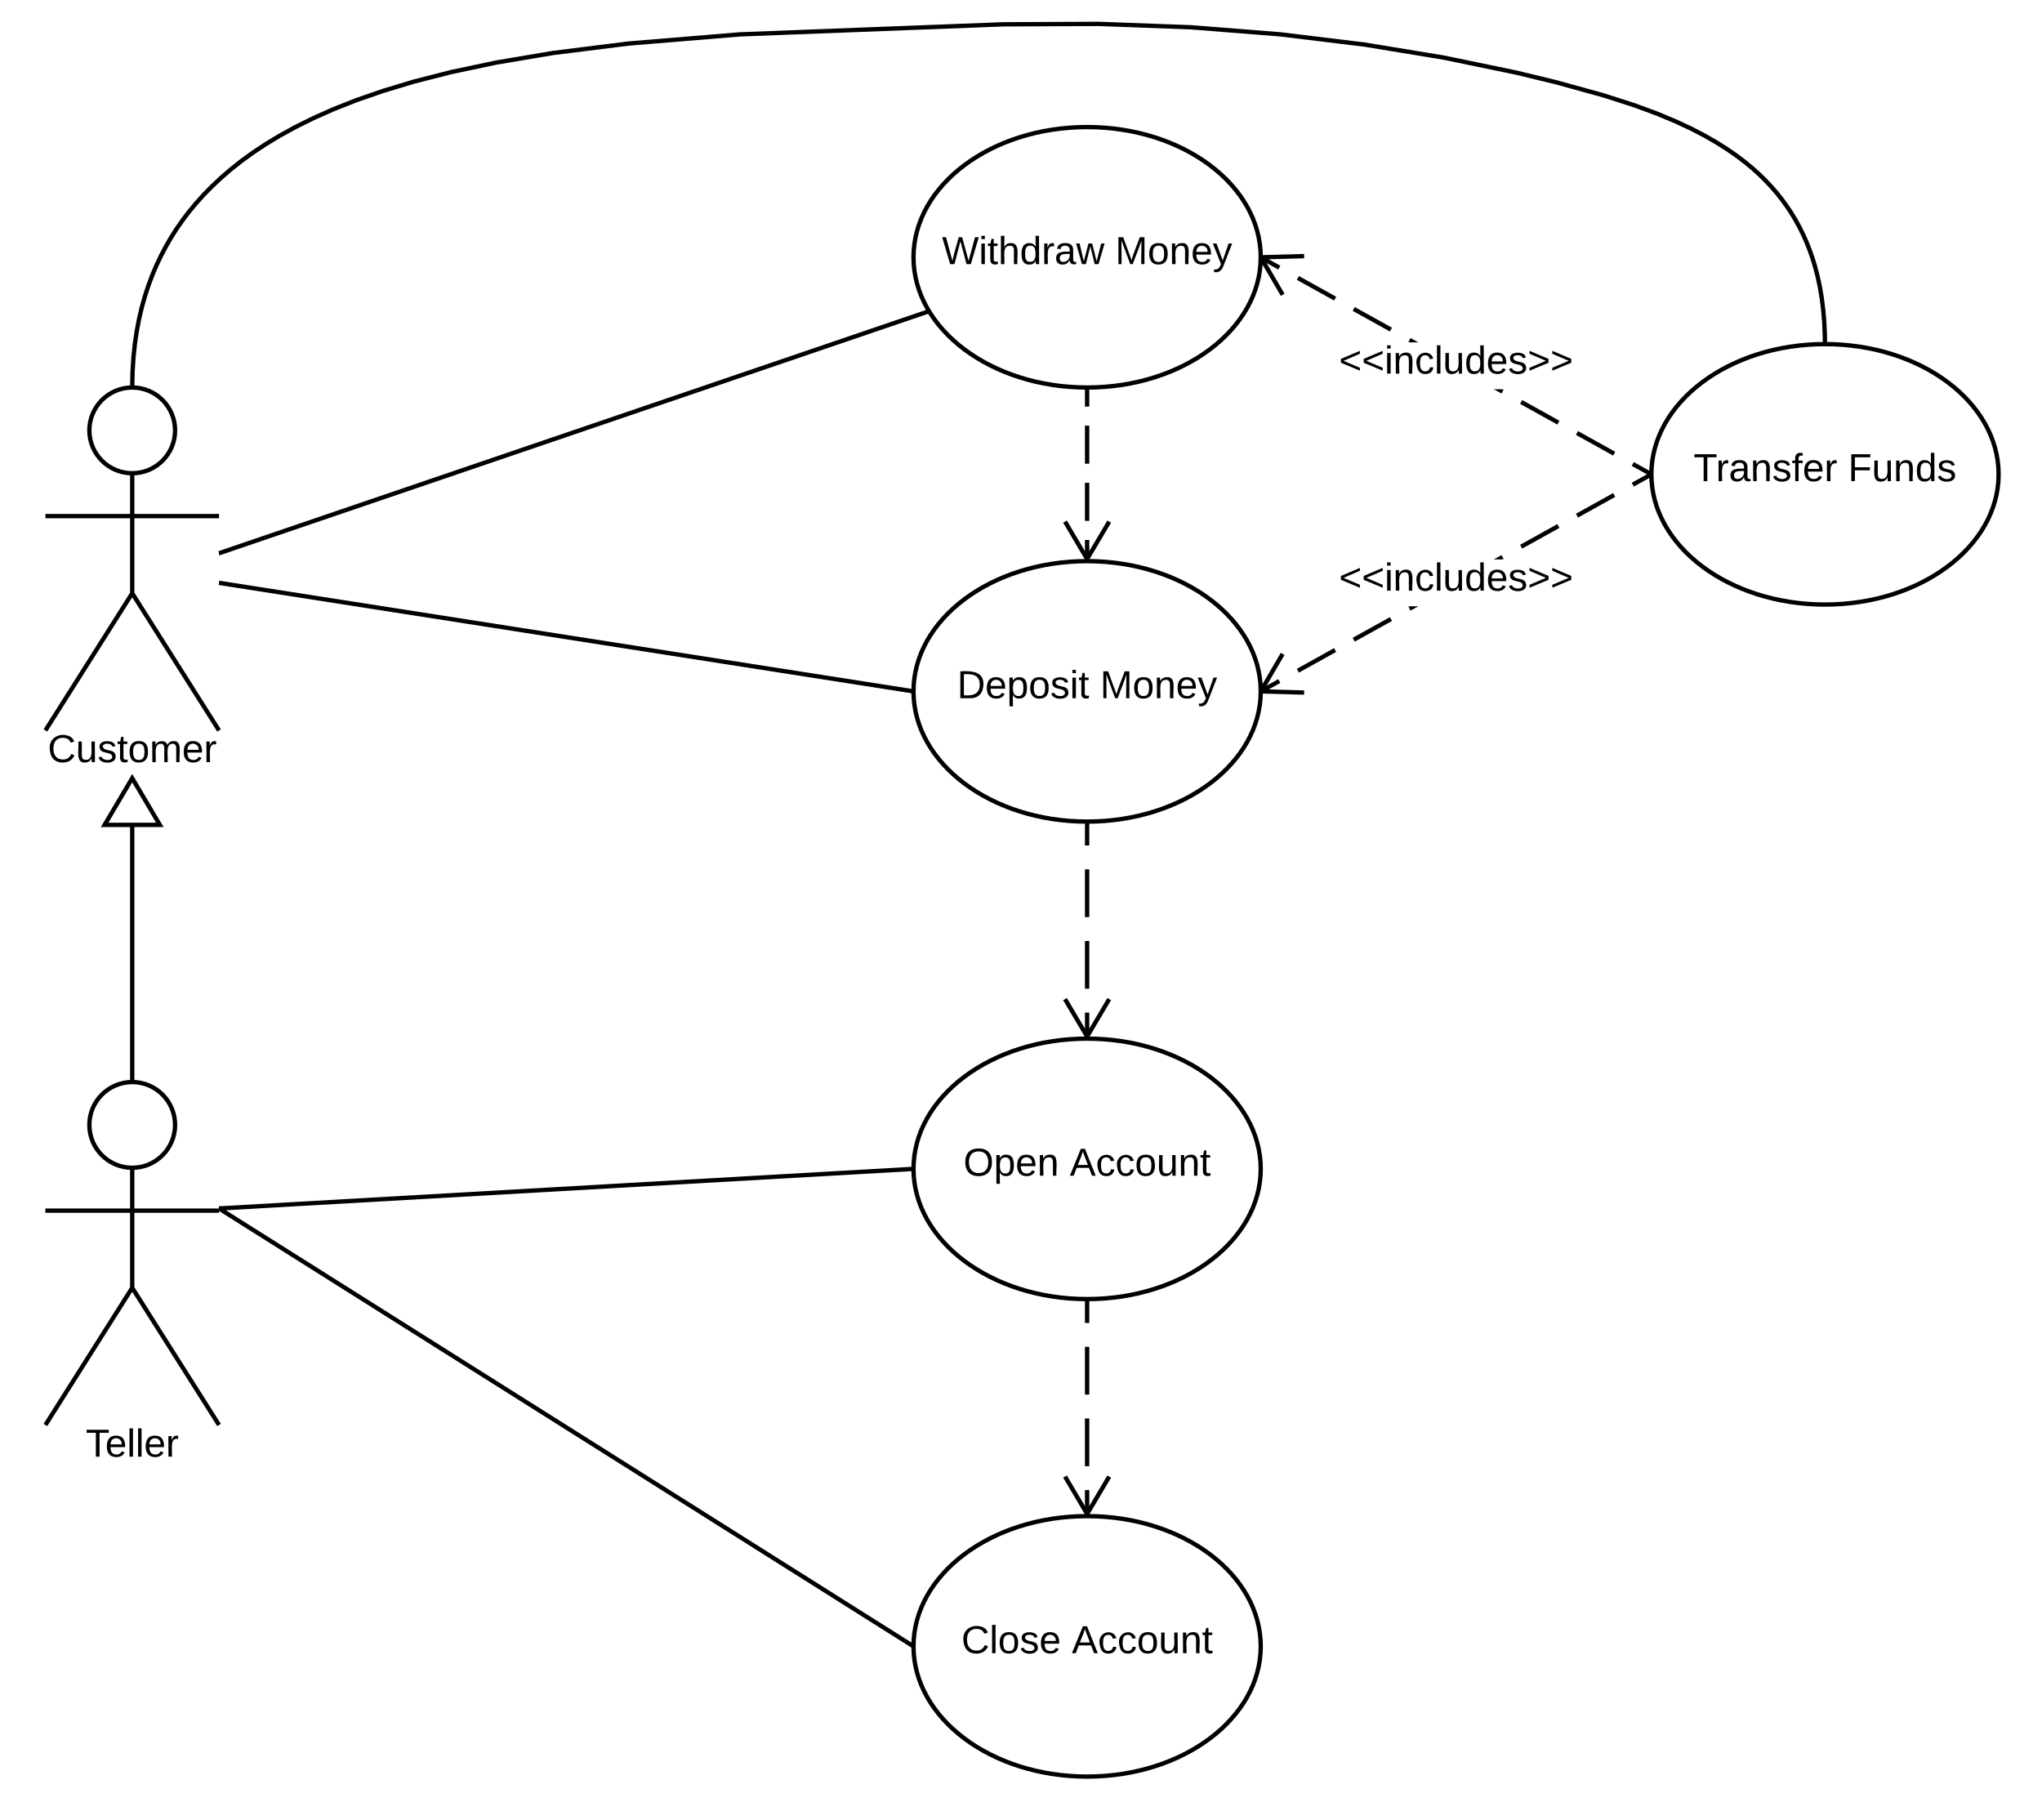
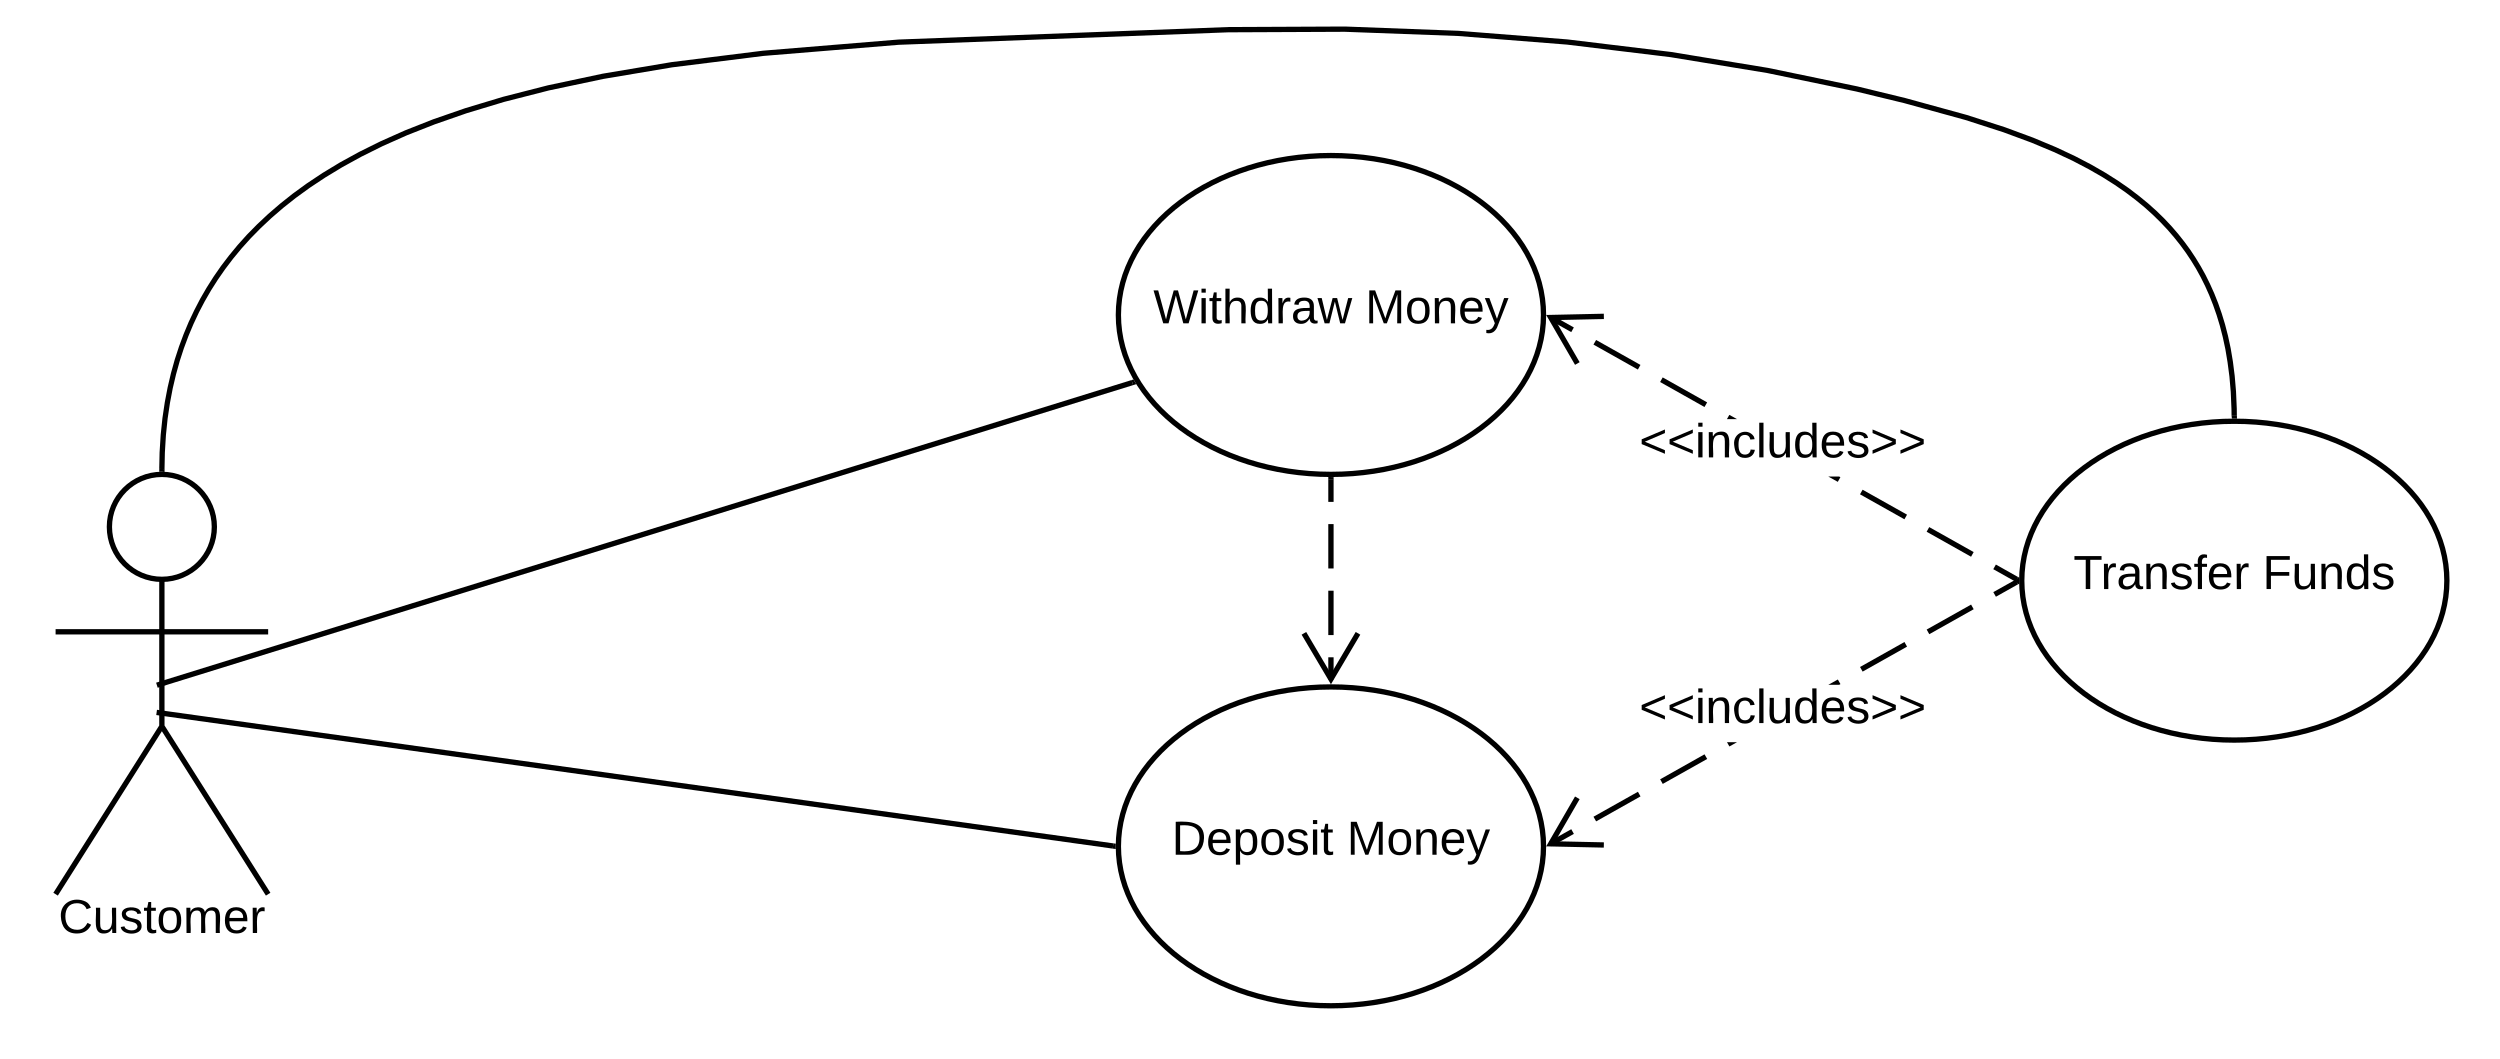
- <svg xmlns="http://www.w3.org/2000/svg" xmlns:xlink="http://www.w3.org/1999/xlink" width="940.92" height="838.54">
-   <g transform="translate(-219.075 -301.4567)">
+ <svg xmlns="http://www.w3.org/2000/svg" xmlns:ns1="lucid" xmlns:xlink="http://www.w3.org/1999/xlink" width="940.92" height="398.54">
+   <g transform="translate(-219.075 -301.4567)" ns1:page-tab-id="M1Huxj10LTcS">
    <path d="M0 0h1360v1760H0z" fill="#fff" />
    <path d="M299.75 499.75c0 10.9-8.84 19.75-19.75 19.75-10.9 0-19.75-8.84-19.75-19.75 0-10.9 8.84-19.75 19.75-19.75 10.9 0 19.75 8.84 19.75 19.75z" stroke="#000" stroke-width="2" fill="#fff" />
-     <path d="M240 480h80v158h-80z" fill="none" />
    <path d="M280 519.5v55.3l40 63.2m-40-63.2L240 638m0-98.75h80" stroke="#000" stroke-width="2" fill="none" />
+     <path d="M240 480h80v180h-80z" fill="none" />
    <use xlink:href="#a" transform="matrix(1,0,0,1,160,638) translate(81.075 14.6)" />
-     <path d="M299.75 819.75c0 10.9-8.84 19.75-19.75 19.75-10.9 0-19.75-8.84-19.75-19.75 0-10.9 8.84-19.75 19.75-19.75 10.9 0 19.75 8.84 19.75 19.75z" stroke="#000" stroke-width="2" fill="#fff" />
-     <path d="M240 800h80v158h-80z" fill="none" />
-     <path d="M280 839.5v55.3l40 63.2m-40-63.2L240 958m0-98.75h80" stroke="#000" stroke-width="2" fill="none" />
-     <use xlink:href="#b" transform="matrix(1,0,0,1,160,958) translate(98.6 14.6)" />
-     <path d="M280 799V660" stroke="#000" stroke-width="2" fill="none" />
-     <path d="M281 800h-2v-1h2z" />
-     <path d="M292.73 681.52h-25.46L280 660z" fill="#fff" />
-     <path d="M294.48 682.52h-28.96L280 658.04zm-25.45-2h21.94L280 661.96z" />
    <path d="M800 420c0 33.14-35.82 60-80 60s-80-26.86-80-60 35.82-60 80-60 80 26.86 80 60z" stroke="#000" stroke-width="2" fill="#fff" />
-     <use xlink:href="#c" transform="matrix(1,0,0,1,640,360) translate(13.13 63.15)" />
-     <use xlink:href="#d" transform="matrix(1,0,0,1,640,360) translate(92.93 63.15)" />
+     <use xlink:href="#b" transform="matrix(1,0,0,1,640,360) translate(13.13 63.15)" />
+     <use xlink:href="#c" transform="matrix(1,0,0,1,640,360) translate(92.93 63.15)" />
    <path d="M800 620c0 33.14-35.82 60-80 60s-80-26.86-80-60 35.82-60 80-60 80 26.86 80 60z" stroke="#000" stroke-width="2" fill="#fff" />
-     <use xlink:href="#e" transform="matrix(1,0,0,1,640,560) translate(20.08 63.15)" />
-     <use xlink:href="#d" transform="matrix(1,0,0,1,640,560) translate(85.98 63.15)" />
-     <path d="M800 840c0 33.14-35.82 60-80 60s-80-26.86-80-60 35.82-60 80-60 80 26.86 80 60z" stroke="#000" stroke-width="2" fill="#fff" />
-     <use xlink:href="#f" transform="matrix(1,0,0,1,640,780) translate(23.005 63.15)" />
-     <use xlink:href="#g" transform="matrix(1,0,0,1,640,780) translate(72.005 63.15)" />
-     <path d="M800 1060c0 33.14-35.82 60-80 60s-80-26.86-80-60 35.82-60 80-60 80 26.86 80 60z" stroke="#000" stroke-width="2" fill="#fff" />
-     <use xlink:href="#h" transform="matrix(1,0,0,1,640,1000) translate(22.055 63.15)" />
-     <use xlink:href="#g" transform="matrix(1,0,0,1,640,1000) translate(72.955 63.15)" />
+     <use xlink:href="#d" transform="matrix(1,0,0,1,640,560) translate(20.08 63.15)" />
+     <use xlink:href="#c" transform="matrix(1,0,0,1,640,560) translate(85.98 63.15)" />
    <path d="M1140 520c0 33.14-35.82 60-80 60s-80-26.86-80-60 35.82-60 80-60 80 26.86 80 60z" stroke="#000" stroke-width="2" fill="#fff" />
-     <use xlink:href="#i" transform="matrix(1,0,0,1,980,460) translate(19.43 63.15)" />
-     <use xlink:href="#j" transform="matrix(1,0,0,1,980,460) translate(90.63 63.15)" />
-     <path d="M320 556.36l327.18-111.53" stroke="#000" stroke-width="2" fill="none" />
-     <path d="M320.32 557.3l-.32.12v-1.06zM647.7 445.7l-.2.07-.32-.94z" />
-     <path d="M320 570l320 50" stroke="#000" stroke-width="2" fill="none" />
-     <path d="M320.15 569l-.15 1v-1zM640 620.38l.03.64-.18-.03.15-1z" />
-     <path d="M320 858.25L640 840" stroke="#000" stroke-width="2" fill="none" />
-     <path d="M320.06 859.25H320v-1zM640 840l-.06-1h.1z" />
-     <path d="M320 858.25L640 1060" stroke="#000" stroke-width="2" fill="none" />
-     <path d="M320.53 857.4l-.53.85v-1.18zM640 1060.38l.03.82-.56-.35.53-.85z" />
-     <path d="M280 480l.15-7.16.42-6.67.65-6.26.87-5.9 1.06-5.6 1.25-5.3 1.43-5.1 1.58-4.86 1.75-4.7 1.9-4.53 2.08-4.38 2.24-4.28 2.4-4.18 2.6-4.1 2.8-4.02 3-3.96 3.26-3.92 3.5-3.9 3.8-3.86 4.1-3.85 4.46-3.86 4.87-3.88 5.35-3.88 5.9-3.92 6.53-3.95 7.28-4 8.17-4.05 9.26-4.12 10.57-4.18 12.22-4.24 14.3-4.32 17.07-4.37 20.8-4.4 26.2-4.42 34.76-4.35 51.48-4.24 121.28-4.63 43.94-.2 42.67 1.57 41 3.24L847.9 322l36.45 6 33.58 6.95 18.07 4.38 21.96 6.06 14.18 4.56 10.68 3.94 8.6 3.6 7.17 3.36 6.14 3.2 5.36 3.1 4.75 3 4.25 2.93 3.83 2.9 3.5 2.87 3.2 2.87 2.93 2.88 2.73 2.9 2.52 2.9 2.36 2.98 2.2 3.02 2.06 3.1 1.93 3.17 1.8 3.28 1.7 3.4 1.58 3.53 1.47 3.72 1.36 3.88 1.25 4.1 1.12 4.37 1 4.65.85 5 .68 5.4.5 5.87.28 6.42.04 3.68" stroke="#000" stroke-width="2" fill="none" />
-     <path d="M280.1 480H279v-.05zM1061 460.03l-1-.03 1-.05z" />
-     <path d="M980 520L800 620" fill="none" />
-     <path d="M980 520l-8.57 4.76m-8.57 4.76l-17.15 9.53m-8.56 4.76L920 553.34m-8.57 4.77l-17.14 9.52m-8.6 4.76l-17.13 9.52m-8.57 4.77l-17.14 9.52m-8.57 4.75l-17.16 9.53m-8.57 4.76L800 620" stroke="#000" stroke-width="2" fill="none" />
-     <path d="M980 520l-.5-.87.54-.3zM810.97 603.25l-9.25 15.8 18.3.5-.05 2-20-.55.03-1v-.38l-.06-1.5 9.3-15.9z" />
-     <path fill="#fff" d="M836.05 559.2h107.9v21.6h-107.9z" />
-     <use xlink:href="#k" transform="matrix(1,0,0,1,836.05,559.2) translate(0 14.4)" />
-     <path d="M980 520L800 420" fill="none" />
-     <path d="M980 520l-8.57-4.76m-8.57-4.76l-17.15-9.53m-8.56-4.76L920 486.66m-8.57-4.77l-17.14-9.52m-8.6-4.76l-17.13-9.52m-8.57-4.77l-17.14-9.52m-8.57-4.75l-17.16-9.53m-8.57-4.76L800 420" stroke="#000" stroke-width="2" fill="none" />
-     <path d="M980 520.38l.03.78-.52-.3.5-.86zM820.02 420.46l-18.3.5 9.25 15.8-1.73 1-9.3-15.88.06-1.88v-.38l-.03-.62 20-.54z" />
-     <path fill="#fff" d="M836.05 459.2h107.9v21.6h-107.9z" />
-     <use xlink:href="#k" transform="matrix(1,0,0,1,836.05,459.2) translate(0 14.4)" />
-     <path d="M720 680v99" fill="none" />
-     <path d="M720 680v11m0 11v22m0 11v22m0 11v11" stroke="#000" stroke-width="2" fill="none" />
-     <path d="M720 680h-1v-.03zm1 0h-1 1zM731.04 762.3L720.56 780 720 780h-.57l-10.47-17.7 1.72-1.02 9.32 15.76 9.32-15.76z" />
-     <path d="M720 900v99" fill="none" />
-     <path d="M720 900v11m0 11v22m0 11v22m0 11v11" stroke="#000" stroke-width="2" fill="none" />
-     <path d="M720 900h-1v-.03zm1 0h-1 1zM731.04 982.3L720.56 1000l-.56-.02h-.57l-10.47-17.7 1.72-1.02 9.32 15.76 9.32-15.76z" />
-     <path d="M720 480v79" fill="none" />
-     <path d="M720 480v8.78m0 8.78v17.55m0 8.8v17.54m0 8.78V559" stroke="#000" stroke-width="2" fill="none" />
-     <path d="M720 480h-1v-.03zm1 0h-1 1zM731.04 542.3L720.56 560 720 560h-.57l-10.47-17.7 1.72-1.02 9.32 15.76 9.32-15.76z" />
+     <use xlink:href="#e" transform="matrix(1,0,0,1,980,460) translate(19.43 63.15)" />
+     <use xlink:href="#f" transform="matrix(1,0,0,1,980,460) translate(90.63 63.15)" />
+     <path d="M281.96 558.15l363.3-112.7M281.98 558.15l-3.85 1.2" stroke="#000" stroke-width="2" fill="none" />
+     <path d="M646.74 446.04l-1.2.37-.6-1.9.74-.23z" />
+     <path d="M282 570.14l356 49.72M282.02 570.14l-4-.55" stroke="#000" stroke-width="2" fill="none" />
+     <path d="M639.03 619l-.03 1v.4l.03.6-1.18-.15.27-1.98zM768 313.04l41.06 3.25 38.98 4.72 36.5 6 33.6 6.96 18.1 4.4 23.1 6.35 14.35 4.62 10.68 3.95 8.54 3.57 7.12 3.34 6.1 3.18 5.3 3.05 4.7 2.97 4.2 2.9 3.8 2.9 3.46 2.84 3.17 2.84 2.92 2.85 2.7 2.87 2.5 2.9 2.34 2.95 2.2 3 2.04 3.08 1.92 3.16 1.8 3.25 1.68 3.4 1.58 3.52 1.47 3.7 1.35 3.87 1.25 4.1 1.12 4.35 1 4.65.84 5 .68 5.4.5 5.9.28 6.45.03 2.7h-2l-.04-2.65-.27-6.38-.5-5.8-.7-5.33-.82-4.92-.98-4.57-1.1-4.27-1.22-4.02-1.33-3.8-1.43-3.62-1.54-3.45-1.65-3.32-1.76-3.2-1.88-3.08-2-3-2.15-2.94-2.3-2.88-2.45-2.84-2.64-2.8-2.86-2.8-3.1-2.8-3.4-2.78-3.73-2.83-4.13-2.86-4.63-2.93-5.23-3-6-3.14-7.06-3.3-8.46-3.54-10.6-3.92-14.26-4.6-23.03-6.34-18.04-4.37-33.53-6.96-36.4-5.97-38.9-4.72-40.98-3.24-42.64-1.58-43.9.2-124 4.7-50.9 4.18-34.34 4.3-25.86 4.35-20.53 4.34-16.82 4.3-14.1 4.26-12.06 4.2-10.42 4.1-9.12 4.06-8.05 4-7.17 3.94-6.44 3.9-5.8 3.85-5.27 3.82-4.8 3.8-4.4 3.8-4.05 3.8-3.73 3.8-3.46 3.84-3.2 3.87-2.96 3.9-2.76 3.97-2.56 4.03-2.38 4.12-2.2 4.2-2.04 4.35-1.88 4.47-1.73 4.64-1.56 4.8-1.4 5.04-1.24 5.26-1.05 5.54-.87 5.85-.64 6.2-.4 6.64L281 478l-2-.05.13-6.17.42-6.7.66-6.3.88-5.94 1.08-5.62 1.25-5.34 1.42-5.1 1.6-4.9 1.75-4.7 1.9-4.56 2.1-4.42 2.23-4.3 2.42-4.18 2.6-4.1 2.8-4.04 3.03-3.97 3.24-3.93 3.5-3.9 3.8-3.86 4.1-3.85 4.47-3.86 4.86-3.86 5.33-3.88 5.87-3.9 6.5-3.94 7.25-3.98 8.13-4.03 9.2-4.1 10.5-4.14 12.12-4.2 14.2-4.28 16.9-4.33 20.6-4.38 25.96-4.36 34.42-4.3 51-4.2 124.06-4.7 44-.2z" />
+     <path d="M281.02 478l-.02 1.12-.95-.12-1.05.03.02-1.08zM1061 459.03l-1-.03h-.92l-.1-1 2-.04zM811.43 615.3l-8.36 4.68-.97-1.74 8.35-4.7zm25.08-14.1l-16.7 9.4-1-1.75 16.73-9.4zm25.1-14.1l-16.73 9.4-.98-1.74 16.7-9.4zm8.35-4.7l-.9-1.6h3.77zm41.8-23.47l-.48.27h-4.1l3.6-2zm25.07-14.1l-16.72 9.4-.98-1.74 16.72-9.4zm25.08-14.08l-16.72 9.4-.98-1.75 16.72-9.4zm16.72-9.4l-8.36 4.7-.98-1.74 8.36-4.68z" />
+     <path d="M979 520v.4l.03.73-.43.24-.98-1.74 1.42-.8zM813.6 602.23l-9.17 15.85 18.3.4-.04 2L801 620l10.87-18.77z" />
+     <use xlink:href="#g" transform="matrix(1,0,0,1,836.05,559.2) translate(0 14.4)" />
+     <path d="M978.62 518.64l-.98 1.74-8.36-4.7.98-1.74zm-16.72-9.4l-.98 1.75-16.72-9.4.98-1.75zm-25.08-14.08l-.98 1.74-16.72-9.4.98-1.73zm-25.08-14.1l-.98 1.75-3.58-2h4.1zm-38.92-21.86h-3.78l.9-1.6zm-11.23-6.3l-1 1.74-16.7-9.4.97-1.74zm-25.1-14.1l-.97 1.75-16.72-9.4 1-1.74zm-25.07-14.1l-.98 1.76-8.35-4.7.97-1.74z" />
+     <path d="M979.03 518.87L979 520v.4l.03.76-1.4-.8.97-1.73zM822.73 421.52l-18.3.4 9.17 15.85-1.73 1L801 420l21.7-.48z" />
+     <use xlink:href="#g" transform="matrix(1,0,0,1,836.05,459.2) translate(0 14.4)" />
+     <path d="M720 482v8.35m0 8.36v16.7m0 8.37v16.7m0 8.36v8.35" stroke="#000" stroke-width="2" fill="none" />
+     <path d="M720 481h1v1.03h-2v-1.06z" />
+     <path d="M709.82 539.82L720 557.04l10.18-17.22" stroke="#000" stroke-width="2" fill="none" />
    <defs>
-       <path d="M212-179c-10-28-35-45-73-45-59 0-87 40-87 99 0 60 29 101 89 101 43 0 62-24 78-52l27 14C228-24 195 4 139 4 59 4 22-46 18-125c-6-104 99-153 187-111 19 9 31 26 39 46" id="l" />
-       <path d="M84 4C-5 8 30-112 23-190h32v120c0 31 7 50 39 49 72-2 45-101 50-169h31l1 190h-30c-1-10 1-25-2-33-11 22-28 36-60 37" id="m" />
-       <path d="M135-143c-3-34-86-38-87 0 15 53 115 12 119 90S17 21 10-45l28-5c4 36 97 45 98 0-10-56-113-15-118-90-4-57 82-63 122-42 12 7 21 19 24 35" id="n" />
-       <path d="M59-47c-2 24 18 29 38 22v24C64 9 27 4 27-40v-127H5v-23h24l9-43h21v43h35v23H59v120" id="o" />
-       <path d="M100-194c62-1 85 37 85 99 1 63-27 99-86 99S16-35 15-95c0-66 28-99 85-99zM99-20c44 1 53-31 53-75 0-43-8-75-51-75s-53 32-53 75 10 74 51 75" id="p" />
-       <path d="M210-169c-67 3-38 105-44 169h-31v-121c0-29-5-50-35-48C34-165 62-65 56 0H25l-1-190h30c1 10-1 24 2 32 10-44 99-50 107 0 11-21 27-35 58-36 85-2 47 119 55 194h-31v-121c0-29-5-49-35-48" id="q" />
-       <path d="M100-194c63 0 86 42 84 106H49c0 40 14 67 53 68 26 1 43-12 49-29l28 8c-11 28-37 45-77 45C44 4 14-33 15-96c1-61 26-98 85-98zm52 81c6-60-76-77-97-28-3 7-6 17-6 28h103" id="r" />
-       <path d="M114-163C36-179 61-72 57 0H25l-1-190h30c1 12-1 29 2 39 6-27 23-49 58-41v29" id="s" />
+       <path d="M212-179c-10-28-35-45-73-45-59 0-87 40-87 99 0 60 29 101 89 101 43 0 62-24 78-52l27 14C228-24 195 4 139 4 59 4 22-46 18-125c-6-104 99-153 187-111 19 9 31 26 39 46" id="h" />
+       <path d="M84 4C-5 8 30-112 23-190h32v120c0 31 7 50 39 49 72-2 45-101 50-169h31l1 190h-30c-1-10 1-25-2-33-11 22-28 36-60 37" id="i" />
+       <path d="M135-143c-3-34-86-38-87 0 15 53 115 12 119 90S17 21 10-45l28-5c4 36 97 45 98 0-10-56-113-15-118-90-4-57 82-63 122-42 12 7 21 19 24 35" id="j" />
+       <path d="M59-47c-2 24 18 29 38 22v24C64 9 27 4 27-40v-127H5v-23h24l9-43h21v43h35v23H59v120" id="k" />
+       <path d="M100-194c62-1 85 37 85 99 1 63-27 99-86 99S16-35 15-95c0-66 28-99 85-99zM99-20c44 1 53-31 53-75 0-43-8-75-51-75s-53 32-53 75 10 74 51 75" id="l" />
+       <path d="M210-169c-67 3-38 105-44 169h-31v-121c0-29-5-50-35-48C34-165 62-65 56 0H25l-1-190h30c1 10-1 24 2 32 10-44 99-50 107 0 11-21 27-35 58-36 85-2 47 119 55 194h-31v-121c0-29-5-49-35-48" id="m" />
+       <path d="M100-194c63 0 86 42 84 106H49c0 40 14 67 53 68 26 1 43-12 49-29l28 8c-11 28-37 45-77 45C44 4 14-33 15-96c1-61 26-98 85-98zm52 81c6-60-76-77-97-28-3 7-6 17-6 28h103" id="n" />
+       <path d="M114-163C36-179 61-72 57 0H25l-1-190h30c1 12-1 29 2 39 6-27 23-49 58-41v29" id="o" />
      <g id="a">
-         <use transform="matrix(0.05,0,0,0.05,0,0)" xlink:href="#l" />
-         <use transform="matrix(0.05,0,0,0.05,12.95,0)" xlink:href="#m" />
-         <use transform="matrix(0.05,0,0,0.05,22.95,0)" xlink:href="#n" />
-         <use transform="matrix(0.05,0,0,0.05,31.95,0)" xlink:href="#o" />
-         <use transform="matrix(0.05,0,0,0.05,36.95,0)" xlink:href="#p" />
-         <use transform="matrix(0.05,0,0,0.05,46.95,0)" xlink:href="#q" />
-         <use transform="matrix(0.05,0,0,0.05,61.9,0)" xlink:href="#r" />
-         <use transform="matrix(0.05,0,0,0.05,71.9,0)" xlink:href="#s" />
+         <use transform="matrix(0.05,0,0,0.05,0,0)" xlink:href="#h" />
+         <use transform="matrix(0.05,0,0,0.05,12.95,0)" xlink:href="#i" />
+         <use transform="matrix(0.05,0,0,0.05,22.95,0)" xlink:href="#j" />
+         <use transform="matrix(0.05,0,0,0.05,31.95,0)" xlink:href="#k" />
+         <use transform="matrix(0.05,0,0,0.05,36.95,0)" xlink:href="#l" />
+         <use transform="matrix(0.05,0,0,0.05,46.95,0)" xlink:href="#m" />
+         <use transform="matrix(0.05,0,0,0.05,61.9,0)" xlink:href="#n" />
+         <use transform="matrix(0.05,0,0,0.05,71.9,0)" xlink:href="#o" />
      </g>
-       <path d="M127-220V0H93v-220H8v-28h204v28h-85" id="t" />
-       <path d="M24 0v-261h32V0H24" id="u" />
+       <path d="M266 0h-40l-56-210L115 0H75L2-248h35L96-30l15-64 43-154h32l59 218 59-218h35" id="p" />
+       <path d="M24-231v-30h32v30H24zM24 0v-190h32V0H24" id="q" />
+       <path d="M106-169C34-169 62-67 57 0H25v-261h32l-1 103c12-21 28-36 61-36 89 0 53 116 60 194h-32v-121c2-32-8-49-39-48" id="r" />
+       <path d="M85-194c31 0 48 13 60 33l-1-100h32l1 261h-30c-2-10 0-23-3-31C134-8 116 4 85 4 32 4 16-35 15-94c0-66 23-100 70-100zm9 24c-40 0-46 34-46 75 0 40 6 74 45 74 42 0 51-32 51-76 0-42-9-74-50-73" id="s" />
+       <path d="M141-36C126-15 110 5 73 4 37 3 15-17 15-53c-1-64 63-63 125-63 3-35-9-54-41-54-24 1-41 7-42 31l-33-3c5-37 33-52 76-52 45 0 72 20 72 64v82c-1 20 7 32 28 27v20c-31 9-61-2-59-35zM48-53c0 20 12 33 32 33 41-3 63-29 60-74-43 2-92-5-92 41" id="t" />
+       <path d="M206 0h-36l-40-164L89 0H53L-1-190h32L70-26l43-164h34l41 164 42-164h31" id="u" />
      <g id="b">
-         <use transform="matrix(0.05,0,0,0.05,0,0)" xlink:href="#t" />
-         <use transform="matrix(0.05,0,0,0.05,8.95,0)" xlink:href="#r" />
-         <use transform="matrix(0.05,0,0,0.05,18.95,0)" xlink:href="#u" />
-         <use transform="matrix(0.05,0,0,0.05,22.9,0)" xlink:href="#u" />
-         <use transform="matrix(0.05,0,0,0.05,26.85,0)" xlink:href="#r" />
-         <use transform="matrix(0.05,0,0,0.05,36.85,0)" xlink:href="#s" />
+         <use transform="matrix(0.05,0,0,0.05,0,0)" xlink:href="#p" />
+         <use transform="matrix(0.05,0,0,0.05,16.95,0)" xlink:href="#q" />
+         <use transform="matrix(0.05,0,0,0.05,20.9,0)" xlink:href="#k" />
+         <use transform="matrix(0.05,0,0,0.05,25.9,0)" xlink:href="#r" />
+         <use transform="matrix(0.05,0,0,0.05,35.9,0)" xlink:href="#s" />
+         <use transform="matrix(0.05,0,0,0.05,45.9,0)" xlink:href="#o" />
+         <use transform="matrix(0.05,0,0,0.05,51.85,0)" xlink:href="#t" />
+         <use transform="matrix(0.05,0,0,0.05,61.85,0)" xlink:href="#u" />
      </g>
-       <path d="M266 0h-40l-56-210L115 0H75L2-248h35L96-30l15-64 43-154h32l59 218 59-218h35" id="v" />
-       <path d="M24-231v-30h32v30H24zM24 0v-190h32V0H24" id="w" />
-       <path d="M106-169C34-169 62-67 57 0H25v-261h32l-1 103c12-21 28-36 61-36 89 0 53 116 60 194h-32v-121c2-32-8-49-39-48" id="x" />
-       <path d="M85-194c31 0 48 13 60 33l-1-100h32l1 261h-30c-2-10 0-23-3-31C134-8 116 4 85 4 32 4 16-35 15-94c0-66 23-100 70-100zm9 24c-40 0-46 34-46 75 0 40 6 74 45 74 42 0 51-32 51-76 0-42-9-74-50-73" id="y" />
-       <path d="M141-36C126-15 110 5 73 4 37 3 15-17 15-53c-1-64 63-63 125-63 3-35-9-54-41-54-24 1-41 7-42 31l-33-3c5-37 33-52 76-52 45 0 72 20 72 64v82c-1 20 7 32 28 27v20c-31 9-61-2-59-35zM48-53c0 20 12 33 32 33 41-3 63-29 60-74-43 2-92-5-92 41" id="z" />
-       <path d="M206 0h-36l-40-164L89 0H53L-1-190h32L70-26l43-164h34l41 164 42-164h31" id="A" />
+       <path d="M240 0l2-218c-23 76-54 145-80 218h-23L58-218 59 0H30v-248h44l77 211c21-75 51-140 76-211h43V0h-30" id="v" />
+       <path d="M117-194c89-4 53 116 60 194h-32v-121c0-31-8-49-39-48C34-167 62-67 57 0H25l-1-190h30c1 10-1 24 2 32 11-22 29-35 61-36" id="w" />
+       <path d="M179-190L93 31C79 59 56 82 12 73V49c39 6 53-20 64-50L1-190h34L92-34l54-156h33" id="x" />
      <g id="c">
        <use transform="matrix(0.05,0,0,0.05,0,0)" xlink:href="#v" />
-         <use transform="matrix(0.05,0,0,0.05,16.95,0)" xlink:href="#w" />
-         <use transform="matrix(0.05,0,0,0.05,20.9,0)" xlink:href="#o" />
-         <use transform="matrix(0.05,0,0,0.05,25.9,0)" xlink:href="#x" />
-         <use transform="matrix(0.05,0,0,0.05,35.9,0)" xlink:href="#y" />
-         <use transform="matrix(0.05,0,0,0.05,45.9,0)" xlink:href="#s" />
-         <use transform="matrix(0.05,0,0,0.05,51.85,0)" xlink:href="#z" />
-         <use transform="matrix(0.05,0,0,0.05,61.85,0)" xlink:href="#A" />
+         <use transform="matrix(0.05,0,0,0.05,14.95,0)" xlink:href="#l" />
+         <use transform="matrix(0.05,0,0,0.05,24.95,0)" xlink:href="#w" />
+         <use transform="matrix(0.05,0,0,0.05,34.95,0)" xlink:href="#n" />
+         <use transform="matrix(0.05,0,0,0.05,44.95,0)" xlink:href="#x" />
      </g>
-       <path d="M240 0l2-218c-23 76-54 145-80 218h-23L58-218 59 0H30v-248h44l77 211c21-75 51-140 76-211h43V0h-30" id="B" />
-       <path d="M117-194c89-4 53 116 60 194h-32v-121c0-31-8-49-39-48C34-167 62-67 57 0H25l-1-190h30c1 10-1 24 2 32 11-22 29-35 61-36" id="C" />
-       <path d="M179-190L93 31C79 59 56 82 12 73V49c39 6 53-20 64-50L1-190h34L92-34l54-156h33" id="D" />
+       <path d="M30-248c118-7 216 8 213 122C240-48 200 0 122 0H30v-248zM63-27c89 8 146-16 146-99s-60-101-146-95v194" id="y" />
+       <path d="M115-194c55 1 70 41 70 98S169 2 115 4C84 4 66-9 55-30l1 105H24l-1-265h31l2 30c10-21 28-34 59-34zm-8 174c40 0 45-34 45-75s-6-73-45-74c-42 0-51 32-51 76 0 43 10 73 51 73" id="z" />
      <g id="d">
-         <use transform="matrix(0.05,0,0,0.05,0,0)" xlink:href="#B" />
-         <use transform="matrix(0.05,0,0,0.05,14.95,0)" xlink:href="#p" />
-         <use transform="matrix(0.05,0,0,0.05,24.95,0)" xlink:href="#C" />
-         <use transform="matrix(0.05,0,0,0.05,34.95,0)" xlink:href="#r" />
-         <use transform="matrix(0.05,0,0,0.05,44.95,0)" xlink:href="#D" />
+         <use transform="matrix(0.05,0,0,0.05,0,0)" xlink:href="#y" />
+         <use transform="matrix(0.05,0,0,0.05,12.95,0)" xlink:href="#n" />
+         <use transform="matrix(0.05,0,0,0.05,22.95,0)" xlink:href="#z" />
+         <use transform="matrix(0.05,0,0,0.05,32.95,0)" xlink:href="#l" />
+         <use transform="matrix(0.05,0,0,0.05,42.95,0)" xlink:href="#j" />
+         <use transform="matrix(0.05,0,0,0.05,51.95,0)" xlink:href="#q" />
+         <use transform="matrix(0.05,0,0,0.05,55.9,0)" xlink:href="#k" />
      </g>
-       <path d="M30-248c118-7 216 8 213 122C240-48 200 0 122 0H30v-248zM63-27c89 8 146-16 146-99s-60-101-146-95v194" id="E" />
-       <path d="M115-194c55 1 70 41 70 98S169 2 115 4C84 4 66-9 55-30l1 105H24l-1-265h31l2 30c10-21 28-34 59-34zm-8 174c40 0 45-34 45-75s-6-73-45-74c-42 0-51 32-51 76 0 43 10 73 51 73" id="F" />
+       <path d="M127-220V0H93v-220H8v-28h204v28h-85" id="A" />
+       <path d="M101-234c-31-9-42 10-38 44h38v23H63V0H32v-167H5v-23h27c-7-52 17-82 69-68v24" id="B" />
      <g id="e">
-         <use transform="matrix(0.05,0,0,0.05,0,0)" xlink:href="#E" />
-         <use transform="matrix(0.05,0,0,0.05,12.95,0)" xlink:href="#r" />
-         <use transform="matrix(0.05,0,0,0.05,22.95,0)" xlink:href="#F" />
-         <use transform="matrix(0.05,0,0,0.05,32.95,0)" xlink:href="#p" />
-         <use transform="matrix(0.05,0,0,0.05,42.95,0)" xlink:href="#n" />
-         <use transform="matrix(0.05,0,0,0.05,51.95,0)" xlink:href="#w" />
-         <use transform="matrix(0.05,0,0,0.05,55.9,0)" xlink:href="#o" />
+         <use transform="matrix(0.05,0,0,0.05,0,0)" xlink:href="#A" />
+         <use transform="matrix(0.05,0,0,0.05,10.3,0)" xlink:href="#o" />
+         <use transform="matrix(0.05,0,0,0.05,16.25,0)" xlink:href="#t" />
+         <use transform="matrix(0.05,0,0,0.05,26.25,0)" xlink:href="#w" />
+         <use transform="matrix(0.05,0,0,0.05,36.25,0)" xlink:href="#j" />
+         <use transform="matrix(0.05,0,0,0.05,45.25,0)" xlink:href="#B" />
+         <use transform="matrix(0.05,0,0,0.05,50.25,0)" xlink:href="#n" />
+         <use transform="matrix(0.05,0,0,0.05,60.25,0)" xlink:href="#o" />
      </g>
-       <path d="M140-251c81 0 123 46 123 126C263-46 219 4 140 4 59 4 17-45 17-125s42-126 123-126zm0 227c63 0 89-41 89-101s-29-99-89-99c-61 0-89 39-89 99S79-25 140-24" id="G" />
+       <path d="M63-220v92h138v28H63V0H30v-248h175v28H63" id="C" />
      <g id="f">
-         <use transform="matrix(0.05,0,0,0.05,0,0)" xlink:href="#G" />
-         <use transform="matrix(0.05,0,0,0.05,14,0)" xlink:href="#F" />
-         <use transform="matrix(0.05,0,0,0.05,24,0)" xlink:href="#r" />
-         <use transform="matrix(0.05,0,0,0.05,34,0)" xlink:href="#C" />
+         <use transform="matrix(0.05,0,0,0.05,0,0)" xlink:href="#C" />
+         <use transform="matrix(0.05,0,0,0.05,10.95,0)" xlink:href="#i" />
+         <use transform="matrix(0.05,0,0,0.05,20.95,0)" xlink:href="#w" />
+         <use transform="matrix(0.05,0,0,0.05,30.95,0)" xlink:href="#s" />
+         <use transform="matrix(0.05,0,0,0.05,40.95,0)" xlink:href="#j" />
      </g>
-       <path d="M205 0l-28-72H64L36 0H1l101-248h38L239 0h-34zm-38-99l-47-123c-12 45-31 82-46 123h93" id="H" />
-       <path d="M96-169c-40 0-48 33-48 73s9 75 48 75c24 0 41-14 43-38l32 2c-6 37-31 61-74 61-59 0-76-41-82-99-10-93 101-131 147-64 4 7 5 14 7 22l-32 3c-4-21-16-35-41-35" id="I" />
+       <path d="M18-100v-36l175-74v27L42-118l151 64v27" id="D" />
+       <path d="M96-169c-40 0-48 33-48 73s9 75 48 75c24 0 41-14 43-38l32 2c-6 37-31 61-74 61-59 0-76-41-82-99-10-93 101-131 147-64 4 7 5 14 7 22l-32 3c-4-21-16-35-41-35" id="E" />
+       <path d="M24 0v-261h32V0H24" id="F" />
+       <path d="M18-27v-27l151-64-151-65v-27l175 74v36" id="G" />
      <g id="g">
-         <use transform="matrix(0.05,0,0,0.05,0,0)" xlink:href="#H" />
-         <use transform="matrix(0.05,0,0,0.05,12,0)" xlink:href="#I" />
-         <use transform="matrix(0.05,0,0,0.05,21,0)" xlink:href="#I" />
-         <use transform="matrix(0.05,0,0,0.05,30,0)" xlink:href="#p" />
-         <use transform="matrix(0.05,0,0,0.05,40,0)" xlink:href="#m" />
-         <use transform="matrix(0.05,0,0,0.05,50,0)" xlink:href="#C" />
-         <use transform="matrix(0.05,0,0,0.05,60,0)" xlink:href="#o" />
-       </g>
-       <g id="h">
-         <use transform="matrix(0.05,0,0,0.05,0,0)" xlink:href="#l" />
-         <use transform="matrix(0.05,0,0,0.05,12.95,0)" xlink:href="#u" />
-         <use transform="matrix(0.05,0,0,0.05,16.9,0)" xlink:href="#p" />
-         <use transform="matrix(0.05,0,0,0.05,26.9,0)" xlink:href="#n" />
-         <use transform="matrix(0.05,0,0,0.05,35.9,0)" xlink:href="#r" />
-       </g>
-       <path d="M101-234c-31-9-42 10-38 44h38v23H63V0H32v-167H5v-23h27c-7-52 17-82 69-68v24" id="J" />
-       <g id="i">
-         <use transform="matrix(0.05,0,0,0.05,0,0)" xlink:href="#t" />
-         <use transform="matrix(0.05,0,0,0.05,10.3,0)" xlink:href="#s" />
-         <use transform="matrix(0.05,0,0,0.05,16.25,0)" xlink:href="#z" />
-         <use transform="matrix(0.05,0,0,0.05,26.25,0)" xlink:href="#C" />
-         <use transform="matrix(0.05,0,0,0.05,36.25,0)" xlink:href="#n" />
-         <use transform="matrix(0.05,0,0,0.05,45.25,0)" xlink:href="#J" />
-         <use transform="matrix(0.05,0,0,0.05,50.25,0)" xlink:href="#r" />
-         <use transform="matrix(0.05,0,0,0.05,60.25,0)" xlink:href="#s" />
-       </g>
-       <path d="M63-220v92h138v28H63V0H30v-248h175v28H63" id="K" />
-       <g id="j">
-         <use transform="matrix(0.05,0,0,0.05,0,0)" xlink:href="#K" />
-         <use transform="matrix(0.05,0,0,0.05,10.95,0)" xlink:href="#m" />
-         <use transform="matrix(0.05,0,0,0.05,20.95,0)" xlink:href="#C" />
-         <use transform="matrix(0.05,0,0,0.05,30.95,0)" xlink:href="#y" />
-         <use transform="matrix(0.05,0,0,0.05,40.95,0)" xlink:href="#n" />
-       </g>
-       <path d="M18-100v-36l175-74v27L42-118l151 64v27" id="L" />
-       <path d="M18-27v-27l151-64-151-65v-27l175 74v36" id="M" />
-       <g id="k">
-         <use transform="matrix(0.05,0,0,0.05,0,0)" xlink:href="#L" />
-         <use transform="matrix(0.05,0,0,0.05,10.5,0)" xlink:href="#L" />
-         <use transform="matrix(0.05,0,0,0.05,21,0)" xlink:href="#w" />
-         <use transform="matrix(0.05,0,0,0.05,24.95,0)" xlink:href="#C" />
-         <use transform="matrix(0.05,0,0,0.05,34.95,0)" xlink:href="#I" />
-         <use transform="matrix(0.05,0,0,0.05,43.95,0)" xlink:href="#u" />
-         <use transform="matrix(0.05,0,0,0.05,47.9,0)" xlink:href="#m" />
-         <use transform="matrix(0.05,0,0,0.05,57.9,0)" xlink:href="#y" />
-         <use transform="matrix(0.05,0,0,0.05,67.9,0)" xlink:href="#r" />
-         <use transform="matrix(0.05,0,0,0.05,77.9,0)" xlink:href="#n" />
-         <use transform="matrix(0.05,0,0,0.05,86.9,0)" xlink:href="#M" />
-         <use transform="matrix(0.05,0,0,0.05,97.4,0)" xlink:href="#M" />
+         <use transform="matrix(0.05,0,0,0.05,0,0)" xlink:href="#D" />
+         <use transform="matrix(0.05,0,0,0.05,10.5,0)" xlink:href="#D" />
+         <use transform="matrix(0.05,0,0,0.05,21,0)" xlink:href="#q" />
+         <use transform="matrix(0.05,0,0,0.05,24.95,0)" xlink:href="#w" />
+         <use transform="matrix(0.05,0,0,0.05,34.95,0)" xlink:href="#E" />
+         <use transform="matrix(0.05,0,0,0.05,43.95,0)" xlink:href="#F" />
+         <use transform="matrix(0.05,0,0,0.05,47.9,0)" xlink:href="#i" />
+         <use transform="matrix(0.05,0,0,0.05,57.9,0)" xlink:href="#s" />
+         <use transform="matrix(0.05,0,0,0.05,67.9,0)" xlink:href="#n" />
+         <use transform="matrix(0.05,0,0,0.05,77.9,0)" xlink:href="#j" />
+         <use transform="matrix(0.05,0,0,0.05,86.9,0)" xlink:href="#G" />
+         <use transform="matrix(0.05,0,0,0.05,97.4,0)" xlink:href="#G" />
      </g>
    </defs>
  </g>
</svg>
